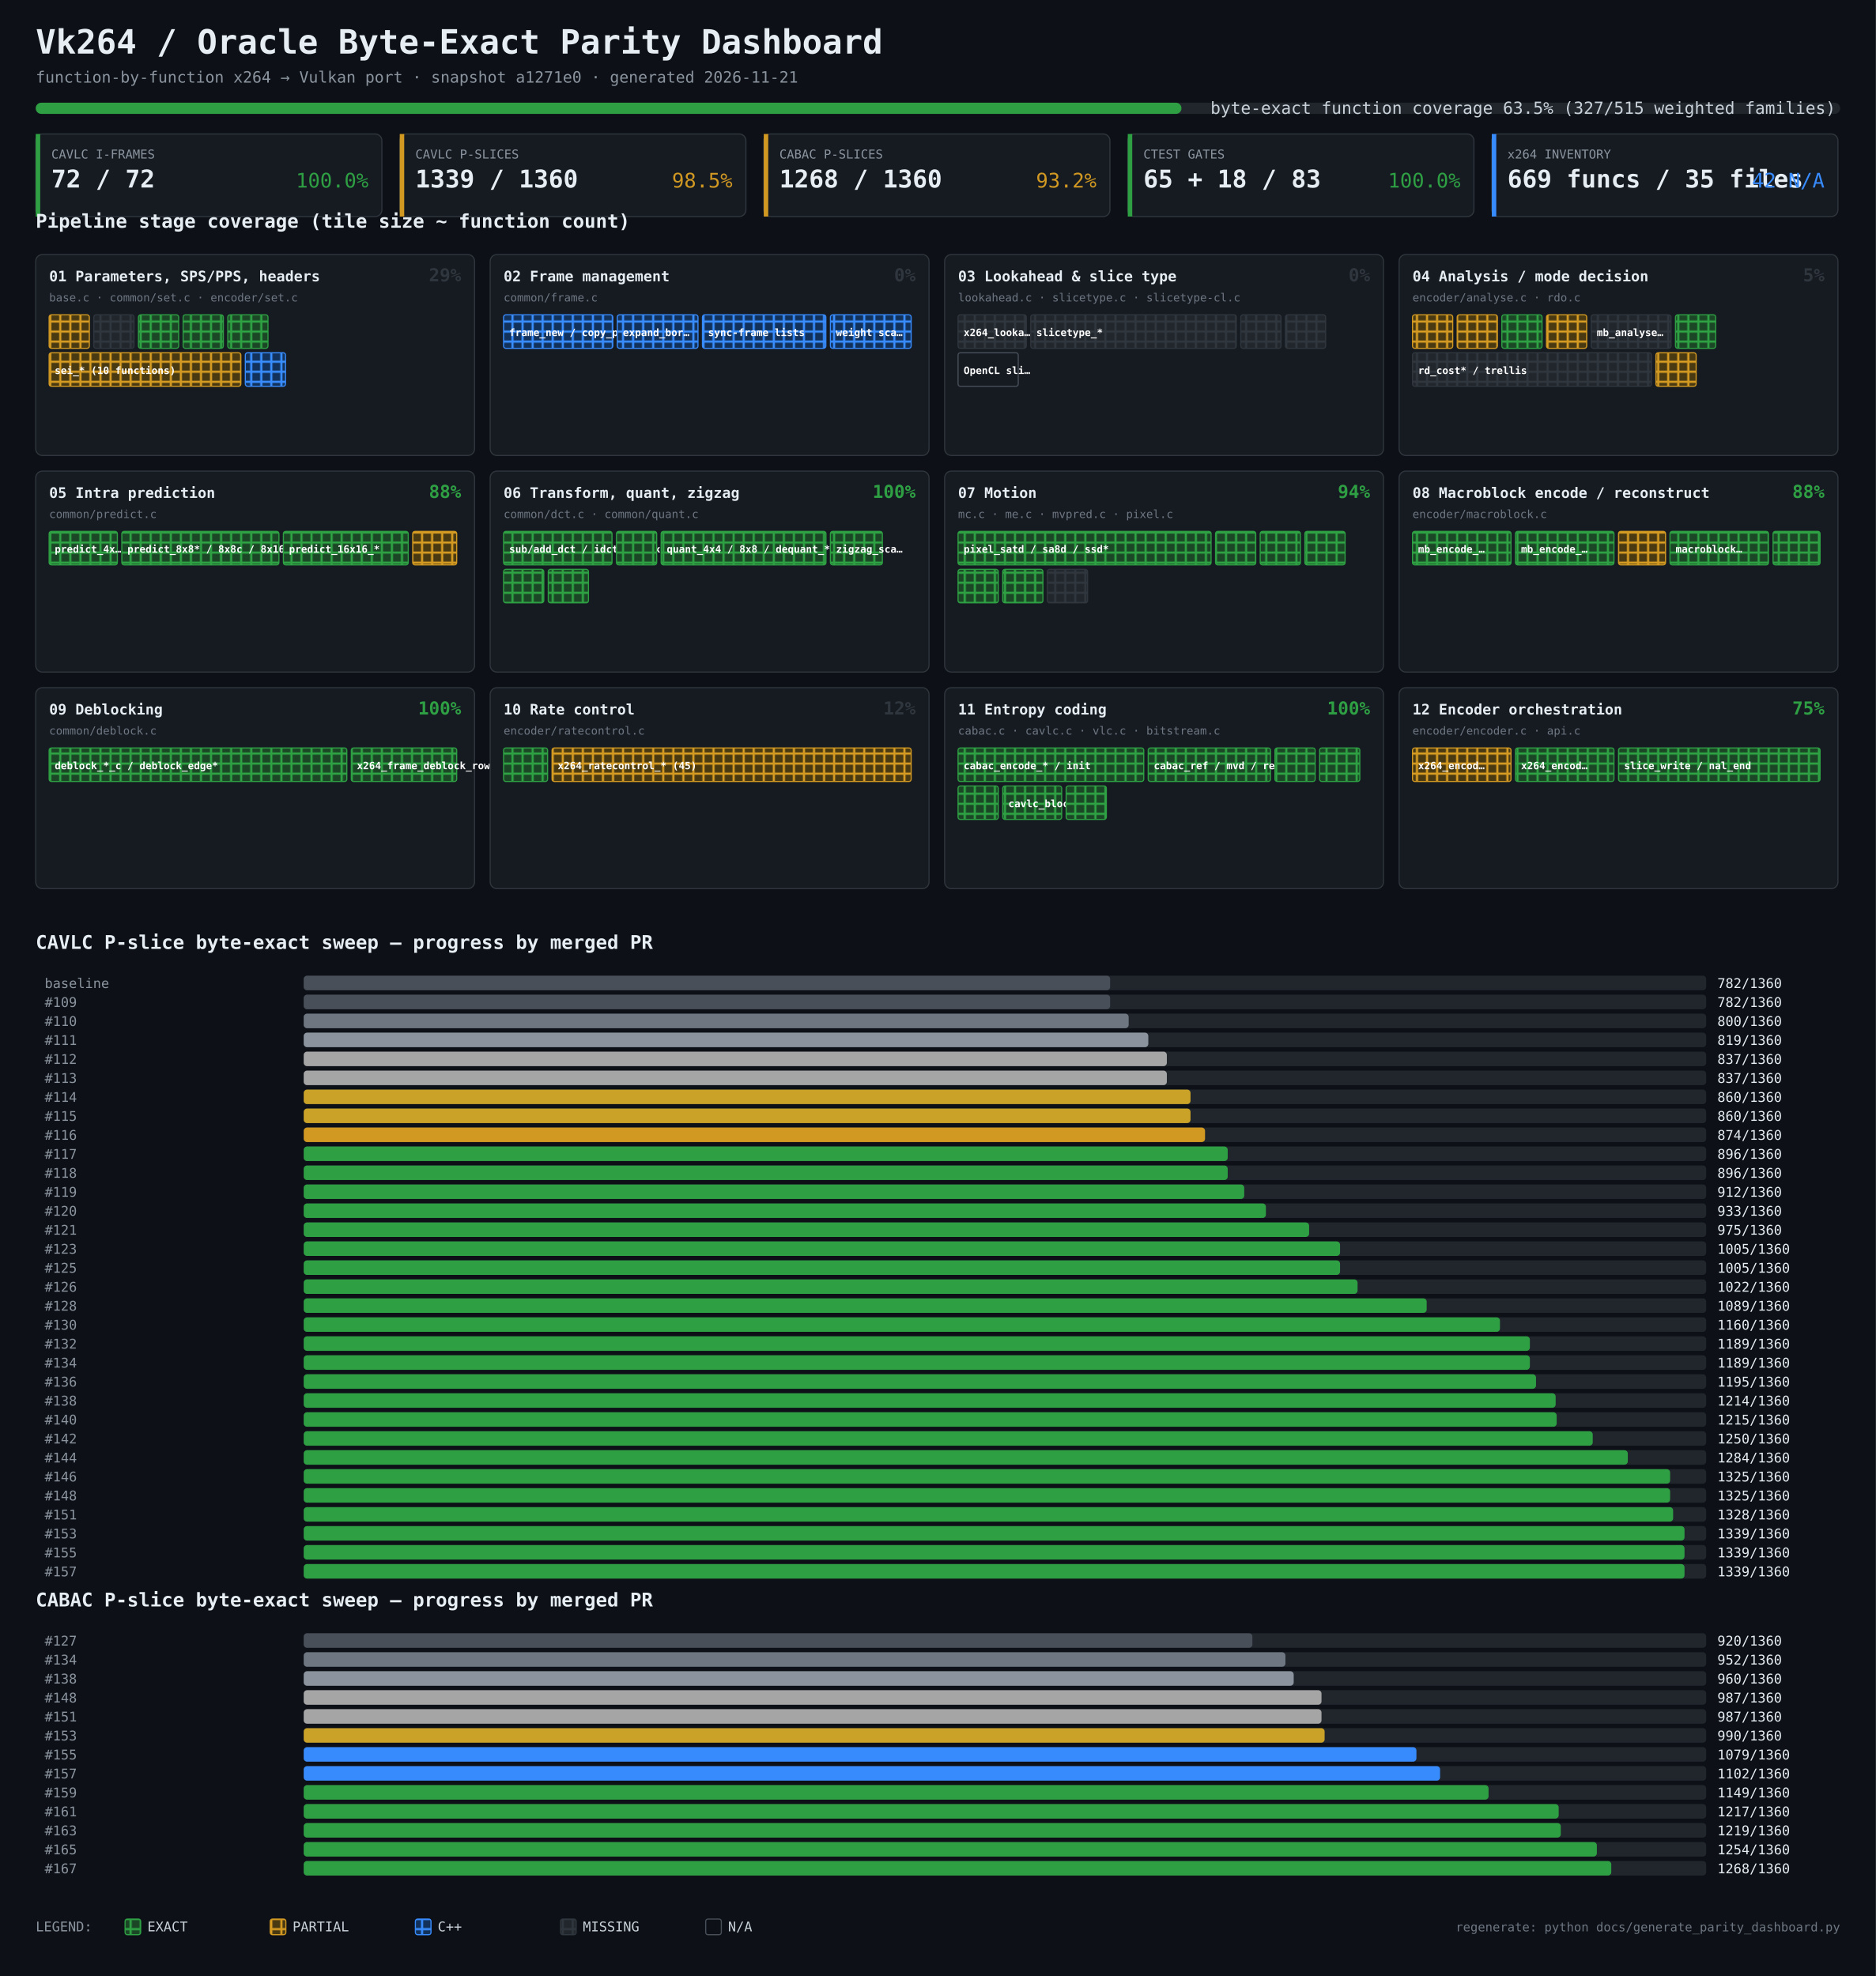
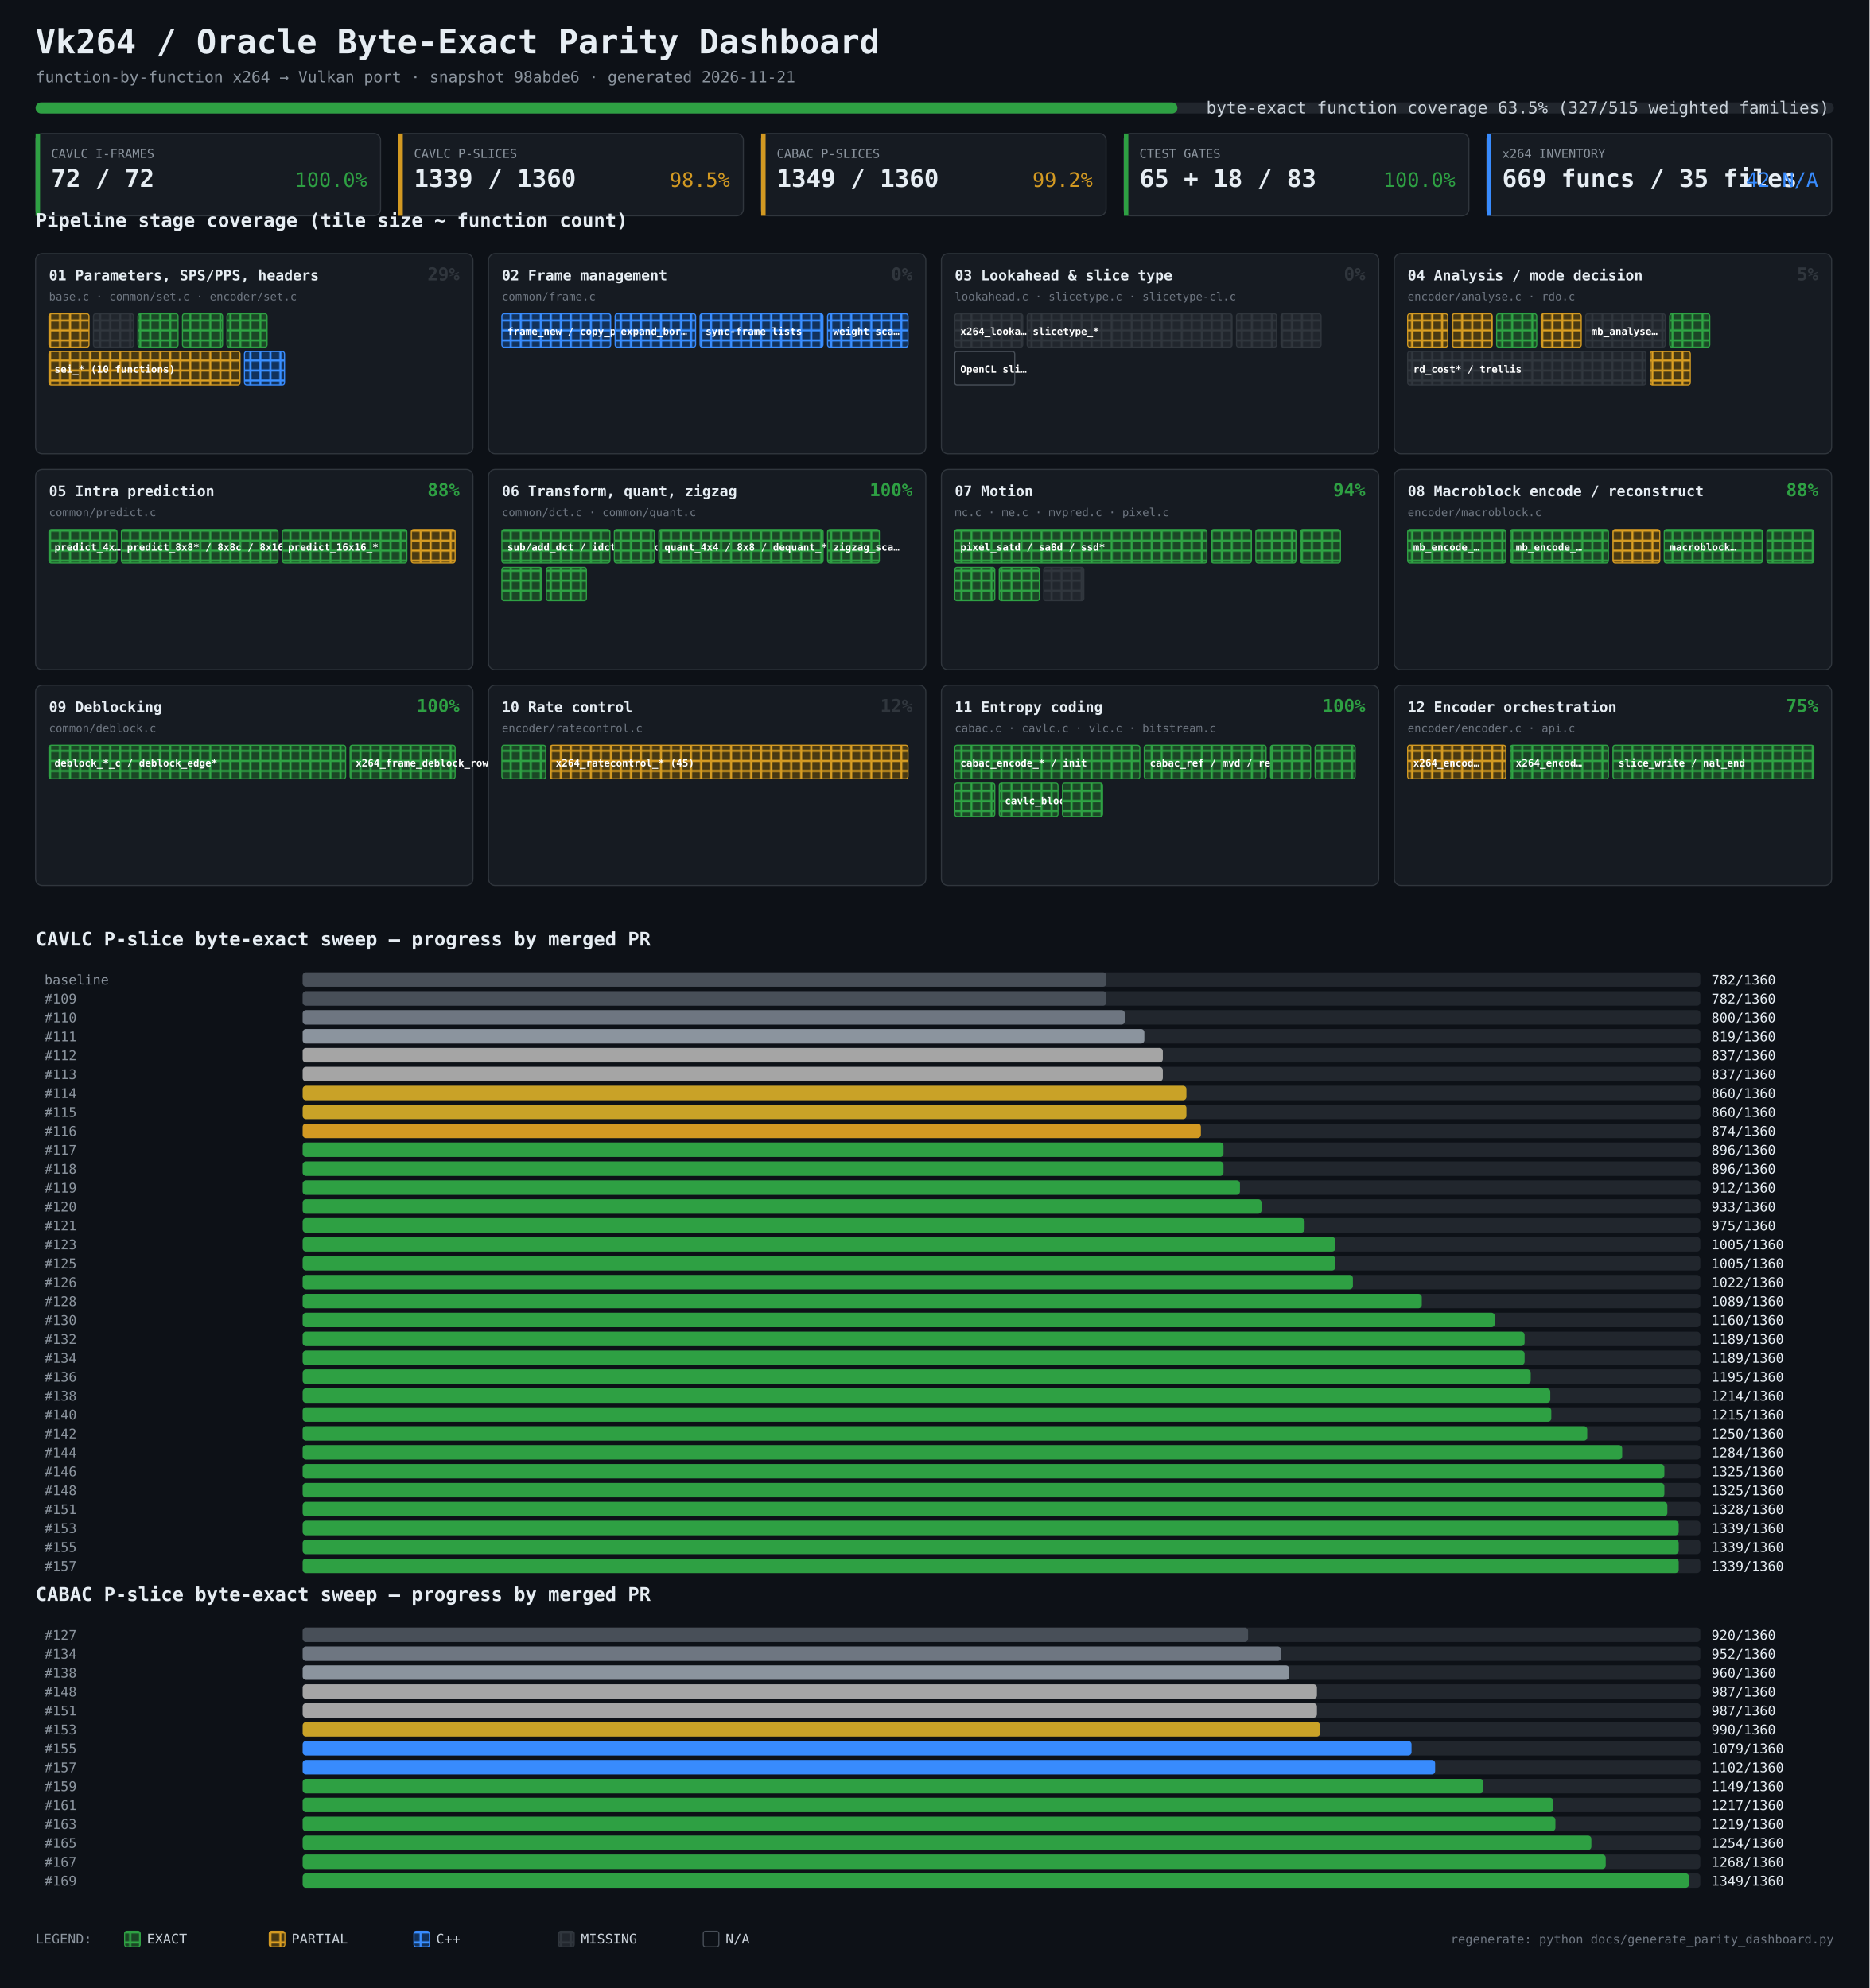
- <svg xmlns="http://www.w3.org/2000/svg" width="1680" height="1770" viewBox="0 0 1680 1770" font-family="Consolas, SFMono-Regular, Menlo, monospace">
+ <svg xmlns="http://www.w3.org/2000/svg" width="1680" height="1787" viewBox="0 0 1680 1787" font-family="Consolas, SFMono-Regular, Menlo, monospace">
  <defs>
    <pattern id="grid-exact" width="9" height="9" patternUnits="userSpaceOnUse">
      <rect width="9" height="9" fill="#2ea043" />
      <rect x="1" y="1" width="7" height="7" fill="#1b4726" />
    </pattern>
    <pattern id="grid-partial" width="9" height="9" patternUnits="userSpaceOnUse">
      <rect width="9" height="9" fill="#d29922" />
      <rect x="1" y="1" width="7" height="7" fill="#4a3a12" />
    </pattern>
    <pattern id="grid-cpp" width="9" height="9" patternUnits="userSpaceOnUse">
      <rect width="9" height="9" fill="#388bfd" />
      <rect x="1" y="1" width="7" height="7" fill="#12325c" />
    </pattern>
    <pattern id="grid-missing" width="9" height="9" patternUnits="userSpaceOnUse">
      <rect width="9" height="9" fill="#30363d" />
      <rect x="1" y="1" width="7" height="7" fill="#21262d" />
    </pattern>
    <pattern id="grid-na" width="9" height="9" patternUnits="userSpaceOnUse">
      <rect width="9" height="9" fill="#484f58" />
      <rect x="1" y="1" width="7" height="7" fill="#262b33" />
    </pattern>
  </defs>
-   <rect width="1680" height="1770" fill="#0d1117" />
+   <rect width="1680" height="1787" fill="#0d1117" />
  <text x="32" y="48" fill="#e6edf3" font-size="30" font-weight="bold">Vk264 / Oracle Byte-Exact Parity Dashboard</text>
-   <text x="32" y="74" fill="#8b949e" font-size="14">function-by-function x264 → Vulkan port · snapshot a1271e0 · generated 2026-11-21</text>
+   <text x="32" y="74" fill="#8b949e" font-size="14">function-by-function x264 → Vulkan port · snapshot 98abde6 · generated 2026-11-21</text>
  <rect x="32" y="92" width="1616" height="10" fill="#21262d" rx="5" />
  <rect x="32" y="92" width="1026.1" height="10" fill="#2ea043" rx="5" />
  <text x="1644" y="102" fill="#c9d1d9" font-size="15" text-anchor="end">byte-exact function coverage 63.5% (327/515 weighted families)</text>
  <rect x="32" y="120" width="310" height="74" fill="#161b22" stroke="#30363d" rx="6" />
  <rect x="32" y="120" width="4" height="74" fill="#2ea043" />
  <text x="46" y="142" fill="#8b949e" font-size="11">CAVLC I-FRAMES</text>
  <text x="46" y="168" fill="#e6edf3" font-size="22" font-weight="bold">72 / 72</text>
  <text x="330" y="168" fill="#2ea043" font-size="18" text-anchor="end">100.0%</text>
  <rect x="358" y="120" width="310" height="74" fill="#161b22" stroke="#30363d" rx="6" />
  <rect x="358" y="120" width="4" height="74" fill="#d29922" />
  <text x="372" y="142" fill="#8b949e" font-size="11">CAVLC P-SLICES</text>
  <text x="372" y="168" fill="#e6edf3" font-size="22" font-weight="bold">1339 / 1360</text>
  <text x="656" y="168" fill="#d29922" font-size="18" text-anchor="end">98.5%</text>
  <rect x="684" y="120" width="310" height="74" fill="#161b22" stroke="#30363d" rx="6" />
  <rect x="684" y="120" width="4" height="74" fill="#d29922" />
  <text x="698" y="142" fill="#8b949e" font-size="11">CABAC P-SLICES</text>
-   <text x="698" y="168" fill="#e6edf3" font-size="22" font-weight="bold">1268 / 1360</text>
-   <text x="982" y="168" fill="#d29922" font-size="18" text-anchor="end">93.2%</text>
+   <text x="698" y="168" fill="#e6edf3" font-size="22" font-weight="bold">1349 / 1360</text>
+   <text x="982" y="168" fill="#d29922" font-size="18" text-anchor="end">99.2%</text>
  <rect x="1010" y="120" width="310" height="74" fill="#161b22" stroke="#30363d" rx="6" />
  <rect x="1010" y="120" width="4" height="74" fill="#2ea043" />
  <text x="1024" y="142" fill="#8b949e" font-size="11">CTEST GATES</text>
  <text x="1024" y="168" fill="#e6edf3" font-size="22" font-weight="bold">65 + 18 / 83</text>
  <text x="1308" y="168" fill="#2ea043" font-size="18" text-anchor="end">100.0%</text>
  <rect x="1336" y="120" width="310" height="74" fill="#161b22" stroke="#30363d" rx="6" />
  <rect x="1336" y="120" width="4" height="74" fill="#388bfd" />
  <text x="1350" y="142" fill="#8b949e" font-size="11">x264 INVENTORY</text>
  <text x="1350" y="168" fill="#e6edf3" font-size="22" font-weight="bold">669 funcs / 35 files</text>
  <text x="1634" y="168" fill="#388bfd" font-size="18" text-anchor="end">42 N/A</text>
  <text x="32" y="204" fill="#e6edf3" font-size="17" font-weight="bold">Pipeline stage coverage (tile size ~ function count)</text>
  <rect x="32" y="228" width="393" height="180" fill="#161b22" stroke="#30363d" rx="6" />
  <text x="44" y="252" fill="#e6edf3" font-size="13" font-weight="bold">01  Parameters, SPS/PPS, headers</text>
  <text x="44" y="270" fill="#6e7681" font-size="10">base.c · common/set.c · encoder/set.c</text>
  <text x="413" y="252" fill="#30363d" font-size="16" font-weight="bold" text-anchor="end">29%</text>
  <rect x="44.0" y="282" width="36.0" height="30" fill="url(#grid-partial)" stroke="#d29922" rx="2" />
  <rect x="84.0" y="282" width="36.0" height="30" fill="url(#grid-missing)" stroke="#30363d" rx="2" />
  <rect x="124.0" y="282" width="36.0" height="30" fill="url(#grid-exact)" stroke="#2ea043" rx="2" />
  <rect x="164.0" y="282" width="36.0" height="30" fill="url(#grid-exact)" stroke="#2ea043" rx="2" />
  <rect x="204.0" y="282" width="36.0" height="30" fill="url(#grid-exact)" stroke="#2ea043" rx="2" />
  <rect x="44.0" y="316" width="171.7" height="30" fill="url(#grid-partial)" stroke="#d29922" rx="2" />
  <text x="49.0" y="335" fill="#ffffff" font-size="9" font-weight="bold">sei_* (10 functions)</text>
  <rect x="219.7" y="316" width="36.0" height="30" fill="url(#grid-cpp)" stroke="#388bfd" rx="2" />
  <rect x="439" y="228" width="393" height="180" fill="#161b22" stroke="#30363d" rx="6" />
  <text x="451" y="252" fill="#e6edf3" font-size="13" font-weight="bold">02  Frame management</text>
  <text x="451" y="270" fill="#6e7681" font-size="10">common/frame.c</text>
  <text x="820" y="252" fill="#30363d" font-size="16" font-weight="bold" text-anchor="end">0%</text>
  <rect x="451.0" y="282" width="97.8" height="30" fill="url(#grid-cpp)" stroke="#388bfd" rx="2" />
  <text x="456.0" y="301" fill="#ffffff" font-size="9" font-weight="bold">frame_new / copy_picture</text>
  <rect x="552.8" y="282" width="72.3" height="30" fill="url(#grid-cpp)" stroke="#388bfd" rx="2" />
  <text x="557.8" y="301" fill="#ffffff" font-size="9" font-weight="bold">expand_bor…</text>
  <rect x="629.1" y="282" width="110.5" height="30" fill="url(#grid-cpp)" stroke="#388bfd" rx="2" />
  <text x="634.1" y="301" fill="#ffffff" font-size="9" font-weight="bold">sync-frame lists</text>
  <rect x="743.7" y="282" width="72.3" height="30" fill="url(#grid-cpp)" stroke="#388bfd" rx="2" />
  <text x="748.7" y="301" fill="#ffffff" font-size="9" font-weight="bold">weight sca…</text>
  <rect x="846" y="228" width="393" height="180" fill="#161b22" stroke="#30363d" rx="6" />
  <text x="858" y="252" fill="#e6edf3" font-size="13" font-weight="bold">03  Lookahead &amp; slice type</text>
  <text x="858" y="270" fill="#6e7681" font-size="10">lookahead.c · slicetype.c · slicetype-cl.c</text>
  <text x="1227" y="252" fill="#30363d" font-size="16" font-weight="bold" text-anchor="end">0%</text>
  <rect x="858.0" y="282" width="61.1" height="30" fill="url(#grid-missing)" stroke="#30363d" rx="2" />
  <text x="863.0" y="301" fill="#ffffff" font-size="9" font-weight="bold">x264_looka…</text>
  <rect x="923.1" y="282" width="184.1" height="30" fill="url(#grid-missing)" stroke="#30363d" rx="2" />
  <text x="928.1" y="301" fill="#ffffff" font-size="9" font-weight="bold">slicetype_*</text>
  <rect x="1111.2" y="282" width="36.0" height="30" fill="url(#grid-missing)" stroke="#30363d" rx="2" />
  <rect x="1151.2" y="282" width="36.0" height="30" fill="url(#grid-missing)" stroke="#30363d" rx="2" />
  <rect x="858.0" y="316" width="53.9" height="30" fill="url(#grid-n/a)" stroke="#484f58" rx="2" />
  <text x="863.0" y="335" fill="#ffffff" font-size="9" font-weight="bold">OpenCL sli…</text>
  <rect x="1253" y="228" width="393" height="180" fill="#161b22" stroke="#30363d" rx="6" />
  <text x="1265" y="252" fill="#e6edf3" font-size="13" font-weight="bold">04  Analysis / mode decision</text>
  <text x="1265" y="270" fill="#6e7681" font-size="10">encoder/analyse.c · rdo.c</text>
  <text x="1634" y="252" fill="#30363d" font-size="16" font-weight="bold" text-anchor="end">5%</text>
  <rect x="1265.0" y="282" width="36.0" height="30" fill="url(#grid-partial)" stroke="#d29922" rx="2" />
  <rect x="1305.0" y="282" width="36.0" height="30" fill="url(#grid-partial)" stroke="#d29922" rx="2" />
  <rect x="1345.0" y="282" width="36.0" height="30" fill="url(#grid-exact)" stroke="#2ea043" rx="2" />
  <rect x="1385.0" y="282" width="36.0" height="30" fill="url(#grid-partial)" stroke="#d29922" rx="2" />
  <rect x="1425.0" y="282" width="71.5" height="30" fill="url(#grid-missing)" stroke="#30363d" rx="2" />
  <text x="1430.0" y="301" fill="#ffffff" font-size="9" font-weight="bold">mb_analyse…</text>
  <rect x="1500.5" y="282" width="36.0" height="30" fill="url(#grid-exact)" stroke="#2ea043" rx="2" />
  <rect x="1265.0" y="316" width="214.0" height="30" fill="url(#grid-missing)" stroke="#30363d" rx="2" />
  <text x="1270.0" y="335" fill="#ffffff" font-size="9" font-weight="bold">rd_cost* / trellis</text>
  <rect x="1483.0" y="316" width="36.0" height="30" fill="url(#grid-partial)" stroke="#d29922" rx="2" />
  <rect x="32" y="422" width="393" height="180" fill="#161b22" stroke="#30363d" rx="6" />
  <text x="44" y="446" fill="#e6edf3" font-size="13" font-weight="bold">05  Intra prediction</text>
  <text x="44" y="464" fill="#6e7681" font-size="10">common/predict.c</text>
  <text x="413" y="446" fill="#2ea043" font-size="16" font-weight="bold" text-anchor="end">88%</text>
  <rect x="44.0" y="476" width="61.1" height="30" fill="url(#grid-exact)" stroke="#2ea043" rx="2" />
  <text x="49.0" y="495" fill="#ffffff" font-size="9" font-weight="bold">predict_4x…</text>
  <rect x="109.1" y="476" width="140.7" height="30" fill="url(#grid-exact)" stroke="#2ea043" rx="2" />
  <text x="114.1" y="495" fill="#ffffff" font-size="9" font-weight="bold">predict_8x8* / 8x8c / 8x16c</text>
  <rect x="253.8" y="476" width="111.8" height="30" fill="url(#grid-exact)" stroke="#2ea043" rx="2" />
  <text x="258.8" y="495" fill="#ffffff" font-size="9" font-weight="bold">predict_16x16_*</text>
  <rect x="369.6" y="476" width="39.4" height="30" fill="url(#grid-partial)" stroke="#d29922" rx="2" />
  <rect x="439" y="422" width="393" height="180" fill="#161b22" stroke="#30363d" rx="6" />
  <text x="451" y="446" fill="#e6edf3" font-size="13" font-weight="bold">06  Transform, quant, zigzag</text>
  <text x="451" y="464" fill="#6e7681" font-size="10">common/dct.c · common/quant.c</text>
  <text x="820" y="446" fill="#2ea043" font-size="16" font-weight="bold" text-anchor="end">100%</text>
  <rect x="451.0" y="476" width="97.1" height="30" fill="url(#grid-exact)" stroke="#2ea043" rx="2" />
  <text x="456.0" y="495" fill="#ffffff" font-size="9" font-weight="bold">sub/add_dct / idct 4x4,8x8,16x16</text>
  <rect x="552.1" y="476" width="36.0" height="30" fill="url(#grid-exact)" stroke="#2ea043" rx="2" />
  <rect x="592.1" y="476" width="147.6" height="30" fill="url(#grid-exact)" stroke="#2ea043" rx="2" />
  <text x="597.1" y="495" fill="#ffffff" font-size="9" font-weight="bold">quant_4x4 / 8x8 / dequant_*</text>
  <rect x="743.7" y="476" width="46.5" height="30" fill="url(#grid-exact)" stroke="#2ea043" rx="2" />
  <text x="748.7" y="495" fill="#ffffff" font-size="9" font-weight="bold">zigzag_sca…</text>
  <rect x="451.0" y="510" width="36.0" height="30" fill="url(#grid-exact)" stroke="#2ea043" rx="2" />
  <rect x="491.0" y="510" width="36.0" height="30" fill="url(#grid-exact)" stroke="#2ea043" rx="2" />
  <rect x="846" y="422" width="393" height="180" fill="#161b22" stroke="#30363d" rx="6" />
  <text x="858" y="446" fill="#e6edf3" font-size="13" font-weight="bold">07  Motion</text>
  <text x="858" y="464" fill="#6e7681" font-size="10">mc.c · me.c · mvpred.c · pixel.c</text>
  <text x="1227" y="446" fill="#2ea043" font-size="16" font-weight="bold" text-anchor="end">94%</text>
  <rect x="858.0" y="476" width="226.6" height="30" fill="url(#grid-exact)" stroke="#2ea043" rx="2" />
  <text x="863.0" y="495" fill="#ffffff" font-size="9" font-weight="bold">pixel_satd / sa8d / ssd*</text>
  <rect x="1088.6" y="476" width="36.0" height="30" fill="url(#grid-exact)" stroke="#2ea043" rx="2" />
  <rect x="1128.6" y="476" width="36.0" height="30" fill="url(#grid-exact)" stroke="#2ea043" rx="2" />
  <rect x="1168.6" y="476" width="36.0" height="30" fill="url(#grid-exact)" stroke="#2ea043" rx="2" />
  <rect x="858.0" y="510" width="36.0" height="30" fill="url(#grid-exact)" stroke="#2ea043" rx="2" />
  <rect x="898.0" y="510" width="36.0" height="30" fill="url(#grid-exact)" stroke="#2ea043" rx="2" />
  <rect x="938.0" y="510" width="36.0" height="30" fill="url(#grid-missing)" stroke="#30363d" rx="2" />
  <rect x="1253" y="422" width="393" height="180" fill="#161b22" stroke="#30363d" rx="6" />
  <text x="1265" y="446" fill="#e6edf3" font-size="13" font-weight="bold">08  Macroblock encode / reconstruct</text>
  <text x="1265" y="464" fill="#6e7681" font-size="10">encoder/macroblock.c</text>
  <text x="1634" y="446" fill="#2ea043" font-size="16" font-weight="bold" text-anchor="end">88%</text>
  <rect x="1265.0" y="476" width="88.2" height="30" fill="url(#grid-exact)" stroke="#2ea043" rx="2" />
  <text x="1270.0" y="495" fill="#ffffff" font-size="9" font-weight="bold">mb_encode_…</text>
  <rect x="1357.2" y="476" width="88.2" height="30" fill="url(#grid-exact)" stroke="#2ea043" rx="2" />
  <text x="1362.2" y="495" fill="#ffffff" font-size="9" font-weight="bold">mb_encode_…</text>
  <rect x="1449.5" y="476" width="42.1" height="30" fill="url(#grid-partial)" stroke="#d29922" rx="2" />
  <rect x="1495.6" y="476" width="88.2" height="30" fill="url(#grid-exact)" stroke="#2ea043" rx="2" />
  <text x="1500.6" y="495" fill="#ffffff" font-size="9" font-weight="bold">macroblock…</text>
  <rect x="1587.9" y="476" width="42.1" height="30" fill="url(#grid-exact)" stroke="#2ea043" rx="2" />
  <rect x="32" y="616" width="393" height="180" fill="#161b22" stroke="#30363d" rx="6" />
  <text x="44" y="640" fill="#e6edf3" font-size="13" font-weight="bold">09  Deblocking</text>
  <text x="44" y="658" fill="#6e7681" font-size="10">common/deblock.c</text>
  <text x="413" y="640" fill="#2ea043" font-size="16" font-weight="bold" text-anchor="end">100%</text>
  <rect x="44.0" y="670" width="266.6" height="30" fill="url(#grid-exact)" stroke="#2ea043" rx="2" />
  <text x="49.0" y="689" fill="#ffffff" font-size="9" font-weight="bold">deblock_*_c / deblock_edge*</text>
  <rect x="314.6" y="670" width="94.4" height="30" fill="url(#grid-exact)" stroke="#2ea043" rx="2" />
  <text x="319.6" y="689" fill="#ffffff" font-size="9" font-weight="bold">x264_frame_deblock_row</text>
  <rect x="439" y="616" width="393" height="180" fill="#161b22" stroke="#30363d" rx="6" />
  <text x="451" y="640" fill="#e6edf3" font-size="13" font-weight="bold">10  Rate control</text>
  <text x="451" y="658" fill="#6e7681" font-size="10">encoder/ratecontrol.c</text>
  <text x="820" y="640" fill="#30363d" font-size="16" font-weight="bold" text-anchor="end">12%</text>
  <rect x="451.0" y="670" width="39.4" height="30" fill="url(#grid-exact)" stroke="#2ea043" rx="2" />
  <rect x="494.4" y="670" width="321.6" height="30" fill="url(#grid-partial)" stroke="#d29922" rx="2" />
  <text x="499.4" y="689" fill="#ffffff" font-size="9" font-weight="bold">x264_ratecontrol_* (45)</text>
  <rect x="846" y="616" width="393" height="180" fill="#161b22" stroke="#30363d" rx="6" />
  <text x="858" y="640" fill="#e6edf3" font-size="13" font-weight="bold">11  Entropy coding</text>
  <text x="858" y="658" fill="#6e7681" font-size="10">cabac.c · cavlc.c · vlc.c · bitstream.c</text>
  <text x="1227" y="640" fill="#2ea043" font-size="16" font-weight="bold" text-anchor="end">100%</text>
  <rect x="858.0" y="670" width="166.3" height="30" fill="url(#grid-exact)" stroke="#2ea043" rx="2" />
  <text x="863.0" y="689" fill="#ffffff" font-size="9" font-weight="bold">cabac_encode_* / init</text>
  <rect x="1028.3" y="670" width="109.5" height="30" fill="url(#grid-exact)" stroke="#2ea043" rx="2" />
  <text x="1033.3" y="689" fill="#ffffff" font-size="9" font-weight="bold">cabac_ref / mvd / residual</text>
  <rect x="1141.8" y="670" width="36.0" height="30" fill="url(#grid-exact)" stroke="#2ea043" rx="2" />
  <rect x="1181.8" y="670" width="36.0" height="30" fill="url(#grid-exact)" stroke="#2ea043" rx="2" />
  <rect x="858.0" y="704" width="36.0" height="30" fill="url(#grid-exact)" stroke="#2ea043" rx="2" />
  <rect x="898.0" y="704" width="52.8" height="30" fill="url(#grid-exact)" stroke="#2ea043" rx="2" />
  <text x="903.0" y="723" fill="#ffffff" font-size="9" font-weight="bold">cavlc_bloc…</text>
  <rect x="954.8" y="704" width="36.0" height="30" fill="url(#grid-exact)" stroke="#2ea043" rx="2" />
  <rect x="1253" y="616" width="393" height="180" fill="#161b22" stroke="#30363d" rx="6" />
  <text x="1265" y="640" fill="#e6edf3" font-size="13" font-weight="bold">12  Encoder orchestration</text>
  <text x="1265" y="658" fill="#6e7681" font-size="10">encoder/encoder.c · api.c</text>
  <text x="1634" y="640" fill="#2ea043" font-size="16" font-weight="bold" text-anchor="end">75%</text>
  <rect x="1265.0" y="670" width="88.2" height="30" fill="url(#grid-partial)" stroke="#d29922" rx="2" />
  <text x="1270.0" y="689" fill="#ffffff" font-size="9" font-weight="bold">x264_encod…</text>
  <rect x="1357.2" y="670" width="88.2" height="30" fill="url(#grid-exact)" stroke="#2ea043" rx="2" />
  <text x="1362.2" y="689" fill="#ffffff" font-size="9" font-weight="bold">x264_encod…</text>
  <rect x="1449.5" y="670" width="180.5" height="30" fill="url(#grid-exact)" stroke="#2ea043" rx="2" />
  <text x="1454.5" y="689" fill="#ffffff" font-size="9" font-weight="bold">slice_write / nal_end</text>
  <text x="32" y="850" fill="#e6edf3" font-size="17" font-weight="bold">CAVLC P-slice byte-exact sweep — progress by merged PR</text>
  <text x="40" y="885" fill="#8b949e" font-size="12">baseline</text>
  <rect x="272" y="874" width="1256" height="13" fill="#21262d" rx="3" />
  <rect x="272" y="874" width="722.2" height="13" fill="#484f58" rx="3" />
  <text x="1538" y="885" fill="#e6edf3" font-size="12">782/1360</text>
  <text x="40" y="902" fill="#8b949e" font-size="12">#109</text>
  <rect x="272" y="891" width="1256" height="13" fill="#21262d" rx="3" />
  <rect x="272" y="891" width="722.2" height="13" fill="#484f58" rx="3" />
  <text x="1538" y="902" fill="#e6edf3" font-size="12">782/1360</text>
  <text x="40" y="919" fill="#8b949e" font-size="12">#110</text>
  <rect x="272" y="908" width="1256" height="13" fill="#21262d" rx="3" />
  <rect x="272" y="908" width="738.8" height="13" fill="#6e7681" rx="3" />
  <text x="1538" y="919" fill="#e6edf3" font-size="12">800/1360</text>
  <text x="40" y="936" fill="#8b949e" font-size="12">#111</text>
  <rect x="272" y="925" width="1256" height="13" fill="#21262d" rx="3" />
  <rect x="272" y="925" width="756.4" height="13" fill="#8b949e" rx="3" />
  <text x="1538" y="936" fill="#e6edf3" font-size="12">819/1360</text>
  <text x="40" y="953" fill="#8b949e" font-size="12">#112</text>
  <rect x="272" y="942" width="1256" height="13" fill="#21262d" rx="3" />
  <rect x="272" y="942" width="773.0" height="13" fill="#a5a5a5" rx="3" />
  <text x="1538" y="953" fill="#e6edf3" font-size="12">837/1360</text>
  <text x="40" y="970" fill="#8b949e" font-size="12">#113</text>
  <rect x="272" y="959" width="1256" height="13" fill="#21262d" rx="3" />
  <rect x="272" y="959" width="773.0" height="13" fill="#a5a5a5" rx="3" />
  <text x="1538" y="970" fill="#e6edf3" font-size="12">837/1360</text>
  <text x="40" y="987" fill="#8b949e" font-size="12">#114</text>
  <rect x="272" y="976" width="1256" height="13" fill="#21262d" rx="3" />
  <rect x="272" y="976" width="794.2" height="13" fill="#c9a227" rx="3" />
  <text x="1538" y="987" fill="#e6edf3" font-size="12">860/1360</text>
  <text x="40" y="1004" fill="#8b949e" font-size="12">#115</text>
  <rect x="272" y="993" width="1256" height="13" fill="#21262d" rx="3" />
  <rect x="272" y="993" width="794.2" height="13" fill="#c9a227" rx="3" />
  <text x="1538" y="1004" fill="#e6edf3" font-size="12">860/1360</text>
  <text x="40" y="1021" fill="#8b949e" font-size="12">#116</text>
  <rect x="272" y="1010" width="1256" height="13" fill="#21262d" rx="3" />
  <rect x="272" y="1010" width="807.2" height="13" fill="#d29922" rx="3" />
  <text x="1538" y="1021" fill="#e6edf3" font-size="12">874/1360</text>
  <text x="40" y="1038" fill="#8b949e" font-size="12">#117</text>
  <rect x="272" y="1027" width="1256" height="13" fill="#21262d" rx="3" />
  <rect x="272" y="1027" width="827.5" height="13" fill="#2ea043" rx="3" />
  <text x="1538" y="1038" fill="#e6edf3" font-size="12">896/1360</text>
  <text x="40" y="1055" fill="#8b949e" font-size="12">#118</text>
  <rect x="272" y="1044" width="1256" height="13" fill="#21262d" rx="3" />
  <rect x="272" y="1044" width="827.5" height="13" fill="#2ea043" rx="3" />
  <text x="1538" y="1055" fill="#e6edf3" font-size="12">896/1360</text>
  <text x="40" y="1072" fill="#8b949e" font-size="12">#119</text>
  <rect x="272" y="1061" width="1256" height="13" fill="#21262d" rx="3" />
  <rect x="272" y="1061" width="842.3" height="13" fill="#2ea043" rx="3" />
  <text x="1538" y="1072" fill="#e6edf3" font-size="12">912/1360</text>
  <text x="40" y="1089" fill="#8b949e" font-size="12">#120</text>
  <rect x="272" y="1078" width="1256" height="13" fill="#21262d" rx="3" />
  <rect x="272" y="1078" width="861.7" height="13" fill="#2ea043" rx="3" />
  <text x="1538" y="1089" fill="#e6edf3" font-size="12">933/1360</text>
  <text x="40" y="1106" fill="#8b949e" font-size="12">#121</text>
  <rect x="272" y="1095" width="1256" height="13" fill="#21262d" rx="3" />
  <rect x="272" y="1095" width="900.4" height="13" fill="#2ea043" rx="3" />
  <text x="1538" y="1106" fill="#e6edf3" font-size="12">975/1360</text>
  <text x="40" y="1123" fill="#8b949e" font-size="12">#123</text>
  <rect x="272" y="1112" width="1256" height="13" fill="#21262d" rx="3" />
  <rect x="272" y="1112" width="928.1" height="13" fill="#2ea043" rx="3" />
  <text x="1538" y="1123" fill="#e6edf3" font-size="12">1005/1360</text>
  <text x="40" y="1140" fill="#8b949e" font-size="12">#125</text>
  <rect x="272" y="1129" width="1256" height="13" fill="#21262d" rx="3" />
  <rect x="272" y="1129" width="928.1" height="13" fill="#2ea043" rx="3" />
  <text x="1538" y="1140" fill="#e6edf3" font-size="12">1005/1360</text>
  <text x="40" y="1157" fill="#8b949e" font-size="12">#126</text>
  <rect x="272" y="1146" width="1256" height="13" fill="#21262d" rx="3" />
  <rect x="272" y="1146" width="943.8" height="13" fill="#2ea043" rx="3" />
  <text x="1538" y="1157" fill="#e6edf3" font-size="12">1022/1360</text>
  <text x="40" y="1174" fill="#8b949e" font-size="12">#128</text>
  <rect x="272" y="1163" width="1256" height="13" fill="#21262d" rx="3" />
  <rect x="272" y="1163" width="1005.7" height="13" fill="#2ea043" rx="3" />
  <text x="1538" y="1174" fill="#e6edf3" font-size="12">1089/1360</text>
  <text x="40" y="1191" fill="#8b949e" font-size="12">#130</text>
  <rect x="272" y="1180" width="1256" height="13" fill="#21262d" rx="3" />
  <rect x="272" y="1180" width="1071.3" height="13" fill="#2ea043" rx="3" />
  <text x="1538" y="1191" fill="#e6edf3" font-size="12">1160/1360</text>
  <text x="40" y="1208" fill="#8b949e" font-size="12">#132</text>
  <rect x="272" y="1197" width="1256" height="13" fill="#21262d" rx="3" />
  <rect x="272" y="1197" width="1098.1" height="13" fill="#2ea043" rx="3" />
  <text x="1538" y="1208" fill="#e6edf3" font-size="12">1189/1360</text>
  <text x="40" y="1225" fill="#8b949e" font-size="12">#134</text>
  <rect x="272" y="1214" width="1256" height="13" fill="#21262d" rx="3" />
  <rect x="272" y="1214" width="1098.1" height="13" fill="#2ea043" rx="3" />
  <text x="1538" y="1225" fill="#e6edf3" font-size="12">1189/1360</text>
  <text x="40" y="1242" fill="#8b949e" font-size="12">#136</text>
  <rect x="272" y="1231" width="1256" height="13" fill="#21262d" rx="3" />
  <rect x="272" y="1231" width="1103.6" height="13" fill="#2ea043" rx="3" />
  <text x="1538" y="1242" fill="#e6edf3" font-size="12">1195/1360</text>
  <text x="40" y="1259" fill="#8b949e" font-size="12">#138</text>
  <rect x="272" y="1248" width="1256" height="13" fill="#21262d" rx="3" />
  <rect x="272" y="1248" width="1121.2" height="13" fill="#2ea043" rx="3" />
  <text x="1538" y="1259" fill="#e6edf3" font-size="12">1214/1360</text>
  <text x="40" y="1276" fill="#8b949e" font-size="12">#140</text>
  <rect x="272" y="1265" width="1256" height="13" fill="#21262d" rx="3" />
  <rect x="272" y="1265" width="1122.1" height="13" fill="#2ea043" rx="3" />
  <text x="1538" y="1276" fill="#e6edf3" font-size="12">1215/1360</text>
  <text x="40" y="1293" fill="#8b949e" font-size="12">#142</text>
  <rect x="272" y="1282" width="1256" height="13" fill="#21262d" rx="3" />
  <rect x="272" y="1282" width="1154.4" height="13" fill="#2ea043" rx="3" />
  <text x="1538" y="1293" fill="#e6edf3" font-size="12">1250/1360</text>
  <text x="40" y="1310" fill="#8b949e" font-size="12">#144</text>
  <rect x="272" y="1299" width="1256" height="13" fill="#21262d" rx="3" />
  <rect x="272" y="1299" width="1185.8" height="13" fill="#2ea043" rx="3" />
  <text x="1538" y="1310" fill="#e6edf3" font-size="12">1284/1360</text>
  <text x="40" y="1327" fill="#8b949e" font-size="12">#146</text>
  <rect x="272" y="1316" width="1256" height="13" fill="#21262d" rx="3" />
  <rect x="272" y="1316" width="1223.7" height="13" fill="#2ea043" rx="3" />
  <text x="1538" y="1327" fill="#e6edf3" font-size="12">1325/1360</text>
  <text x="40" y="1344" fill="#8b949e" font-size="12">#148</text>
  <rect x="272" y="1333" width="1256" height="13" fill="#21262d" rx="3" />
  <rect x="272" y="1333" width="1223.7" height="13" fill="#2ea043" rx="3" />
  <text x="1538" y="1344" fill="#e6edf3" font-size="12">1325/1360</text>
  <text x="40" y="1361" fill="#8b949e" font-size="12">#151</text>
  <rect x="272" y="1350" width="1256" height="13" fill="#21262d" rx="3" />
  <rect x="272" y="1350" width="1226.4" height="13" fill="#2ea043" rx="3" />
  <text x="1538" y="1361" fill="#e6edf3" font-size="12">1328/1360</text>
  <text x="40" y="1378" fill="#8b949e" font-size="12">#153</text>
  <rect x="272" y="1367" width="1256" height="13" fill="#21262d" rx="3" />
  <rect x="272" y="1367" width="1236.6" height="13" fill="#2ea043" rx="3" />
  <text x="1538" y="1378" fill="#e6edf3" font-size="12">1339/1360</text>
  <text x="40" y="1395" fill="#8b949e" font-size="12">#155</text>
  <rect x="272" y="1384" width="1256" height="13" fill="#21262d" rx="3" />
  <rect x="272" y="1384" width="1236.6" height="13" fill="#2ea043" rx="3" />
  <text x="1538" y="1395" fill="#e6edf3" font-size="12">1339/1360</text>
  <text x="40" y="1412" fill="#8b949e" font-size="12">#157</text>
  <rect x="272" y="1401" width="1256" height="13" fill="#21262d" rx="3" />
  <rect x="272" y="1401" width="1236.6" height="13" fill="#2ea043" rx="3" />
  <text x="1538" y="1412" fill="#e6edf3" font-size="12">1339/1360</text>
  <text x="32" y="1439" fill="#e6edf3" font-size="17" font-weight="bold">CABAC P-slice byte-exact sweep — progress by merged PR</text>
  <text x="40" y="1474" fill="#8b949e" font-size="12">#127</text>
  <rect x="272" y="1463" width="1256" height="13" fill="#21262d" rx="3" />
  <rect x="272" y="1463" width="849.6" height="13" fill="#484f58" rx="3" />
  <text x="1538" y="1474" fill="#e6edf3" font-size="12">920/1360</text>
  <text x="40" y="1491" fill="#8b949e" font-size="12">#134</text>
  <rect x="272" y="1480" width="1256" height="13" fill="#21262d" rx="3" />
  <rect x="272" y="1480" width="879.2" height="13" fill="#6e7681" rx="3" />
  <text x="1538" y="1491" fill="#e6edf3" font-size="12">952/1360</text>
  <text x="40" y="1508" fill="#8b949e" font-size="12">#138</text>
  <rect x="272" y="1497" width="1256" height="13" fill="#21262d" rx="3" />
  <rect x="272" y="1497" width="886.6" height="13" fill="#8b949e" rx="3" />
  <text x="1538" y="1508" fill="#e6edf3" font-size="12">960/1360</text>
  <text x="40" y="1525" fill="#8b949e" font-size="12">#148</text>
  <rect x="272" y="1514" width="1256" height="13" fill="#21262d" rx="3" />
  <rect x="272" y="1514" width="911.5" height="13" fill="#a5a5a5" rx="3" />
  <text x="1538" y="1525" fill="#e6edf3" font-size="12">987/1360</text>
  <text x="40" y="1542" fill="#8b949e" font-size="12">#151</text>
  <rect x="272" y="1531" width="1256" height="13" fill="#21262d" rx="3" />
  <rect x="272" y="1531" width="911.5" height="13" fill="#a5a5a5" rx="3" />
  <text x="1538" y="1542" fill="#e6edf3" font-size="12">987/1360</text>
  <text x="40" y="1559" fill="#8b949e" font-size="12">#153</text>
  <rect x="272" y="1548" width="1256" height="13" fill="#21262d" rx="3" />
  <rect x="272" y="1548" width="914.3" height="13" fill="#c9a227" rx="3" />
  <text x="1538" y="1559" fill="#e6edf3" font-size="12">990/1360</text>
  <text x="40" y="1576" fill="#8b949e" font-size="12">#155</text>
  <rect x="272" y="1565" width="1256" height="13" fill="#21262d" rx="3" />
  <rect x="272" y="1565" width="996.5" height="13" fill="#388bfd" rx="3" />
  <text x="1538" y="1576" fill="#e6edf3" font-size="12">1079/1360</text>
  <text x="40" y="1593" fill="#8b949e" font-size="12">#157</text>
  <rect x="272" y="1582" width="1256" height="13" fill="#21262d" rx="3" />
  <rect x="272" y="1582" width="1017.7" height="13" fill="#388bfd" rx="3" />
  <text x="1538" y="1593" fill="#e6edf3" font-size="12">1102/1360</text>
  <text x="40" y="1610" fill="#8b949e" font-size="12">#159</text>
  <rect x="272" y="1599" width="1256" height="13" fill="#21262d" rx="3" />
  <rect x="272" y="1599" width="1061.1" height="13" fill="#2ea043" rx="3" />
  <text x="1538" y="1610" fill="#e6edf3" font-size="12">1149/1360</text>
  <text x="40" y="1627" fill="#8b949e" font-size="12">#161</text>
  <rect x="272" y="1616" width="1256" height="13" fill="#21262d" rx="3" />
  <rect x="272" y="1616" width="1123.9" height="13" fill="#2ea043" rx="3" />
  <text x="1538" y="1627" fill="#e6edf3" font-size="12">1217/1360</text>
  <text x="40" y="1644" fill="#8b949e" font-size="12">#163</text>
  <rect x="272" y="1633" width="1256" height="13" fill="#21262d" rx="3" />
  <rect x="272" y="1633" width="1125.8" height="13" fill="#2ea043" rx="3" />
  <text x="1538" y="1644" fill="#e6edf3" font-size="12">1219/1360</text>
  <text x="40" y="1661" fill="#8b949e" font-size="12">#165</text>
  <rect x="272" y="1650" width="1256" height="13" fill="#21262d" rx="3" />
  <rect x="272" y="1650" width="1158.1" height="13" fill="#2ea043" rx="3" />
  <text x="1538" y="1661" fill="#e6edf3" font-size="12">1254/1360</text>
  <text x="40" y="1678" fill="#8b949e" font-size="12">#167</text>
  <rect x="272" y="1667" width="1256" height="13" fill="#21262d" rx="3" />
  <rect x="272" y="1667" width="1171.0" height="13" fill="#2ea043" rx="3" />
  <text x="1538" y="1678" fill="#e6edf3" font-size="12">1268/1360</text>
-   <text x="32" y="1730" fill="#8b949e" font-size="12">LEGEND:</text>
-   <rect x="112" y="1719" width="14" height="14" fill="url(#grid-exact)" stroke="#2ea043" rx="2" />
-   <text x="132" y="1730" fill="#c9d1d9" font-size="12">EXACT</text>
-   <rect x="242" y="1719" width="14" height="14" fill="url(#grid-partial)" stroke="#d29922" rx="2" />
-   <text x="262" y="1730" fill="#c9d1d9" font-size="12">PARTIAL</text>
-   <rect x="372" y="1719" width="14" height="14" fill="url(#grid-cpp)" stroke="#388bfd" rx="2" />
-   <text x="392" y="1730" fill="#c9d1d9" font-size="12">C++</text>
-   <rect x="502" y="1719" width="14" height="14" fill="url(#grid-missing)" stroke="#30363d" rx="2" />
-   <text x="522" y="1730" fill="#c9d1d9" font-size="12">MISSING</text>
-   <rect x="632" y="1719" width="14" height="14" fill="url(#grid-n/a)" stroke="#484f58" rx="2" />
-   <text x="652" y="1730" fill="#c9d1d9" font-size="12">N/A</text>
-   <text x="1648" y="1730" fill="#6e7681" font-size="11" text-anchor="end">regenerate: python docs/generate_parity_dashboard.py</text>
+   <text x="40" y="1695" fill="#8b949e" font-size="12">#169</text>
+   <rect x="272" y="1684" width="1256" height="13" fill="#21262d" rx="3" />
+   <rect x="272" y="1684" width="1245.8" height="13" fill="#2ea043" rx="3" />
+   <text x="1538" y="1695" fill="#e6edf3" font-size="12">1349/1360</text>
+   <text x="32" y="1747" fill="#8b949e" font-size="12">LEGEND:</text>
+   <rect x="112" y="1736" width="14" height="14" fill="url(#grid-exact)" stroke="#2ea043" rx="2" />
+   <text x="132" y="1747" fill="#c9d1d9" font-size="12">EXACT</text>
+   <rect x="242" y="1736" width="14" height="14" fill="url(#grid-partial)" stroke="#d29922" rx="2" />
+   <text x="262" y="1747" fill="#c9d1d9" font-size="12">PARTIAL</text>
+   <rect x="372" y="1736" width="14" height="14" fill="url(#grid-cpp)" stroke="#388bfd" rx="2" />
+   <text x="392" y="1747" fill="#c9d1d9" font-size="12">C++</text>
+   <rect x="502" y="1736" width="14" height="14" fill="url(#grid-missing)" stroke="#30363d" rx="2" />
+   <text x="522" y="1747" fill="#c9d1d9" font-size="12">MISSING</text>
+   <rect x="632" y="1736" width="14" height="14" fill="url(#grid-n/a)" stroke="#484f58" rx="2" />
+   <text x="652" y="1747" fill="#c9d1d9" font-size="12">N/A</text>
+   <text x="1648" y="1747" fill="#6e7681" font-size="11" text-anchor="end">regenerate: python docs/generate_parity_dashboard.py</text>
</svg>
